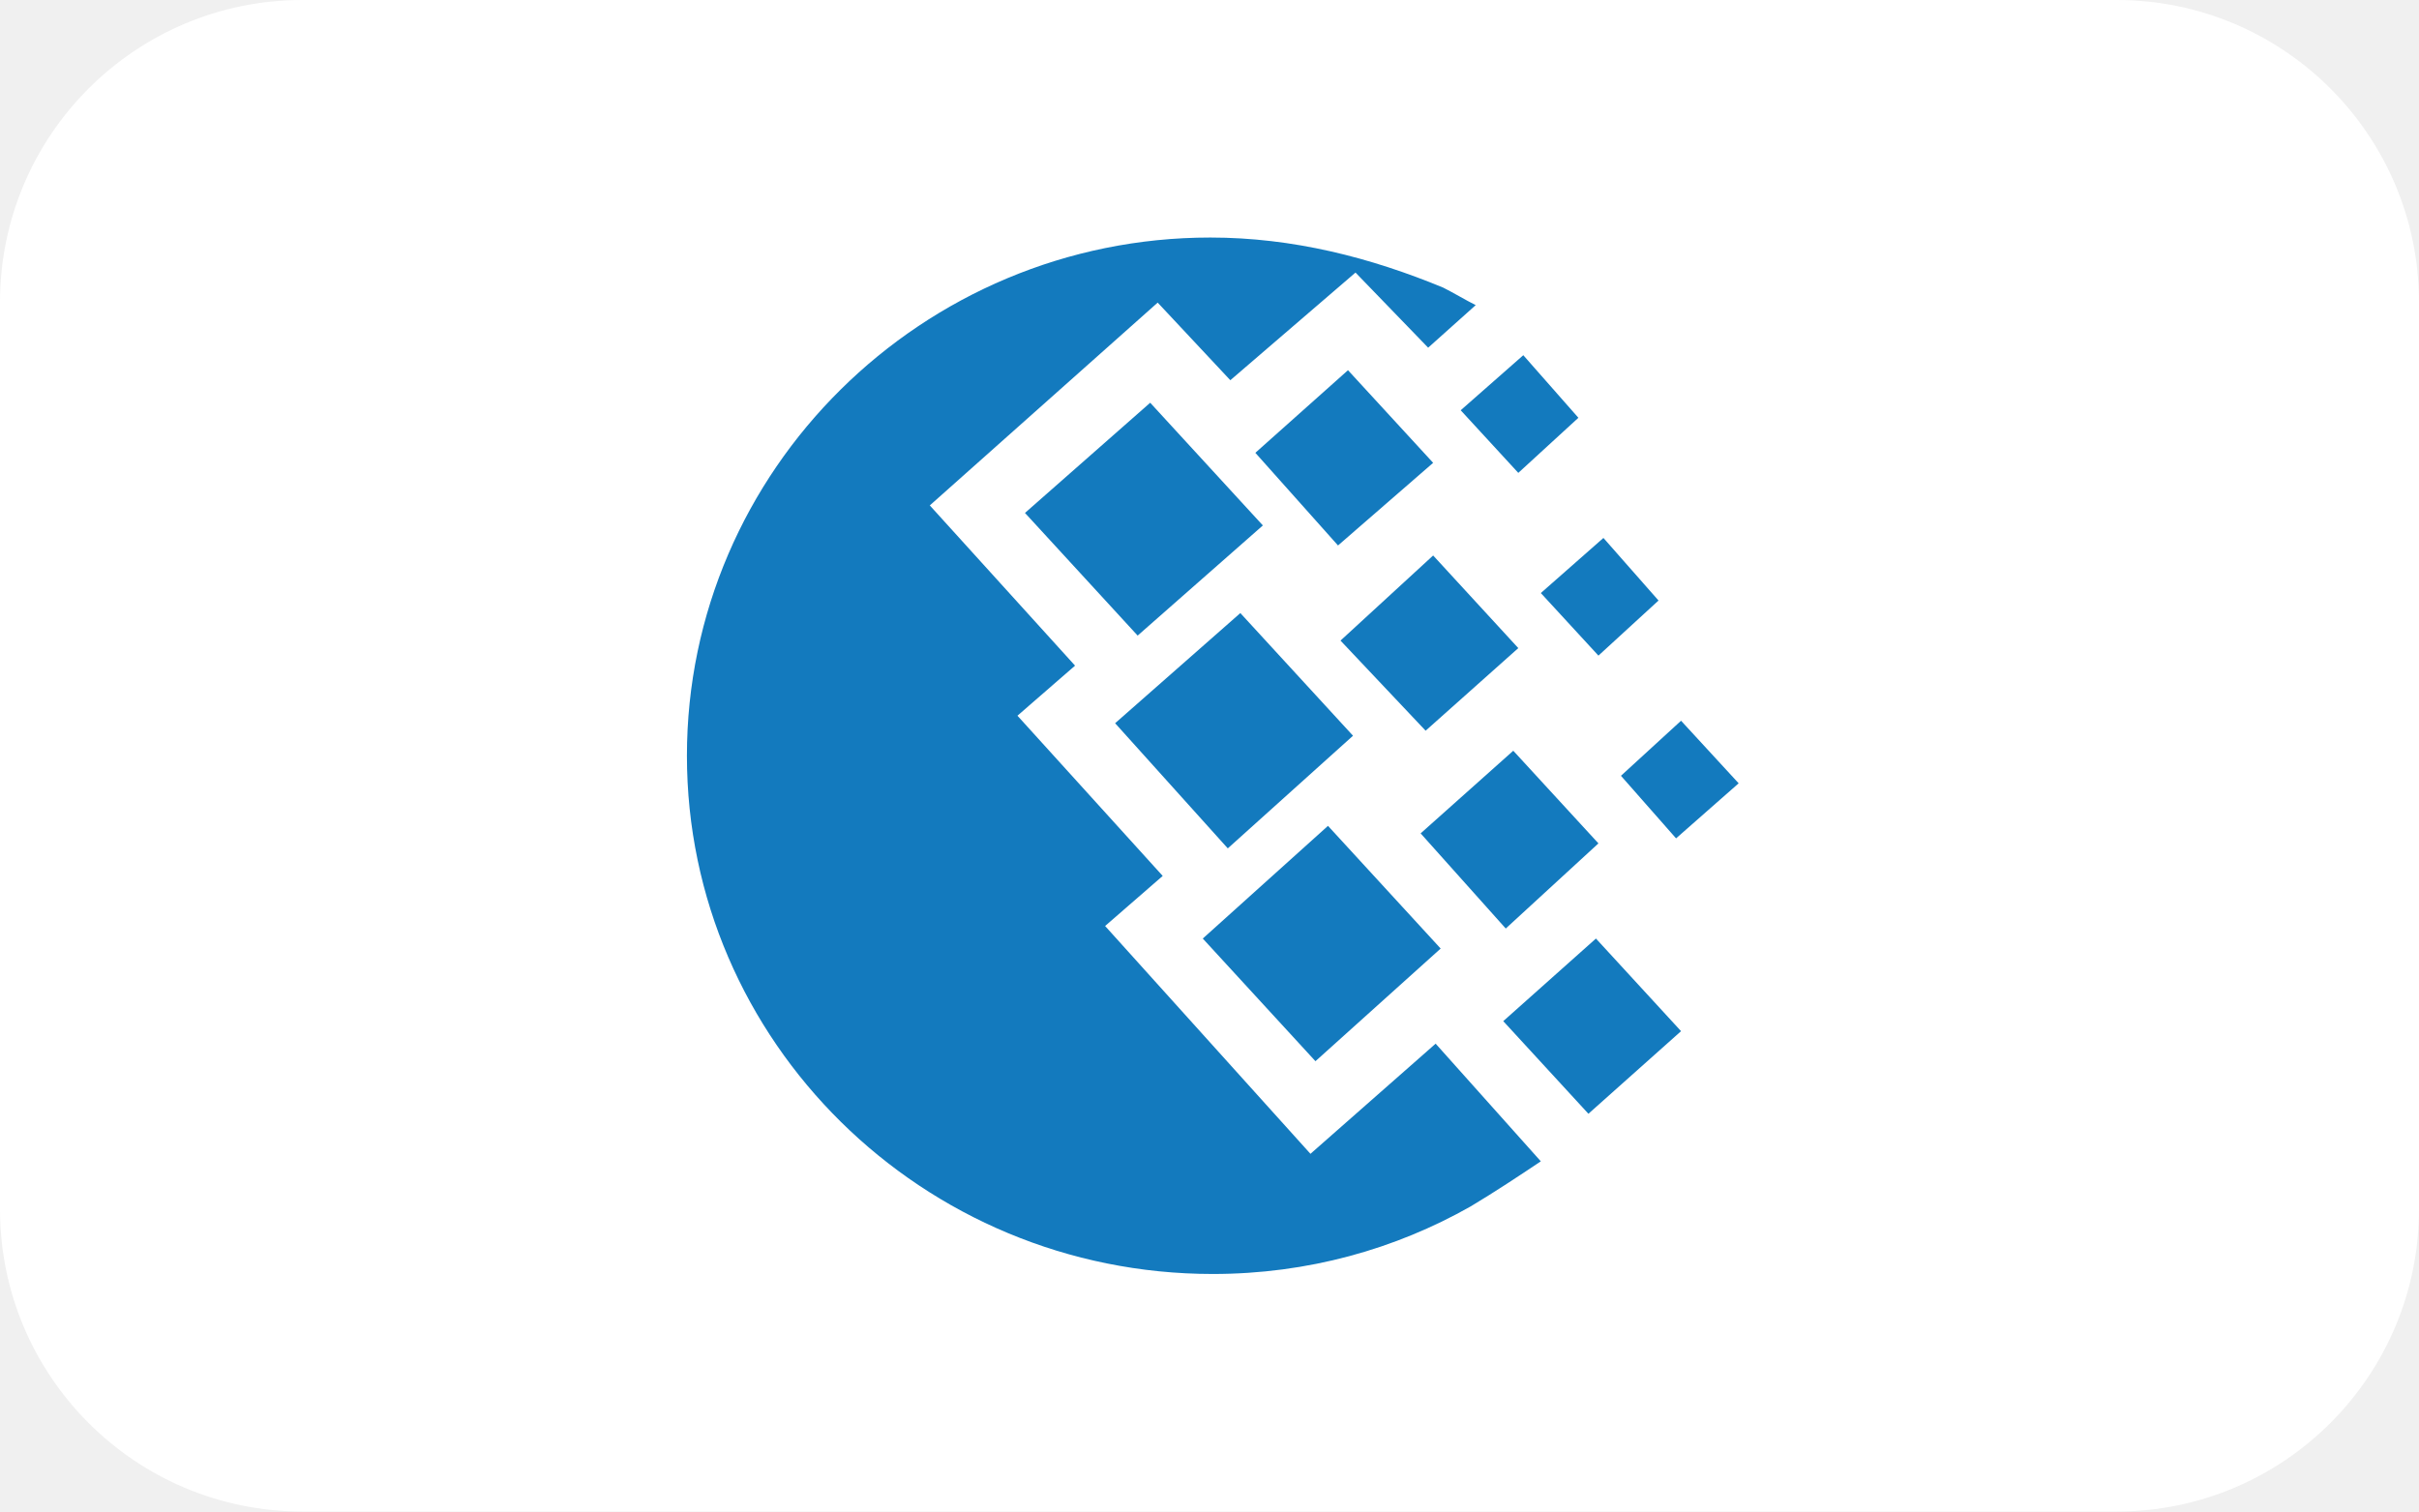
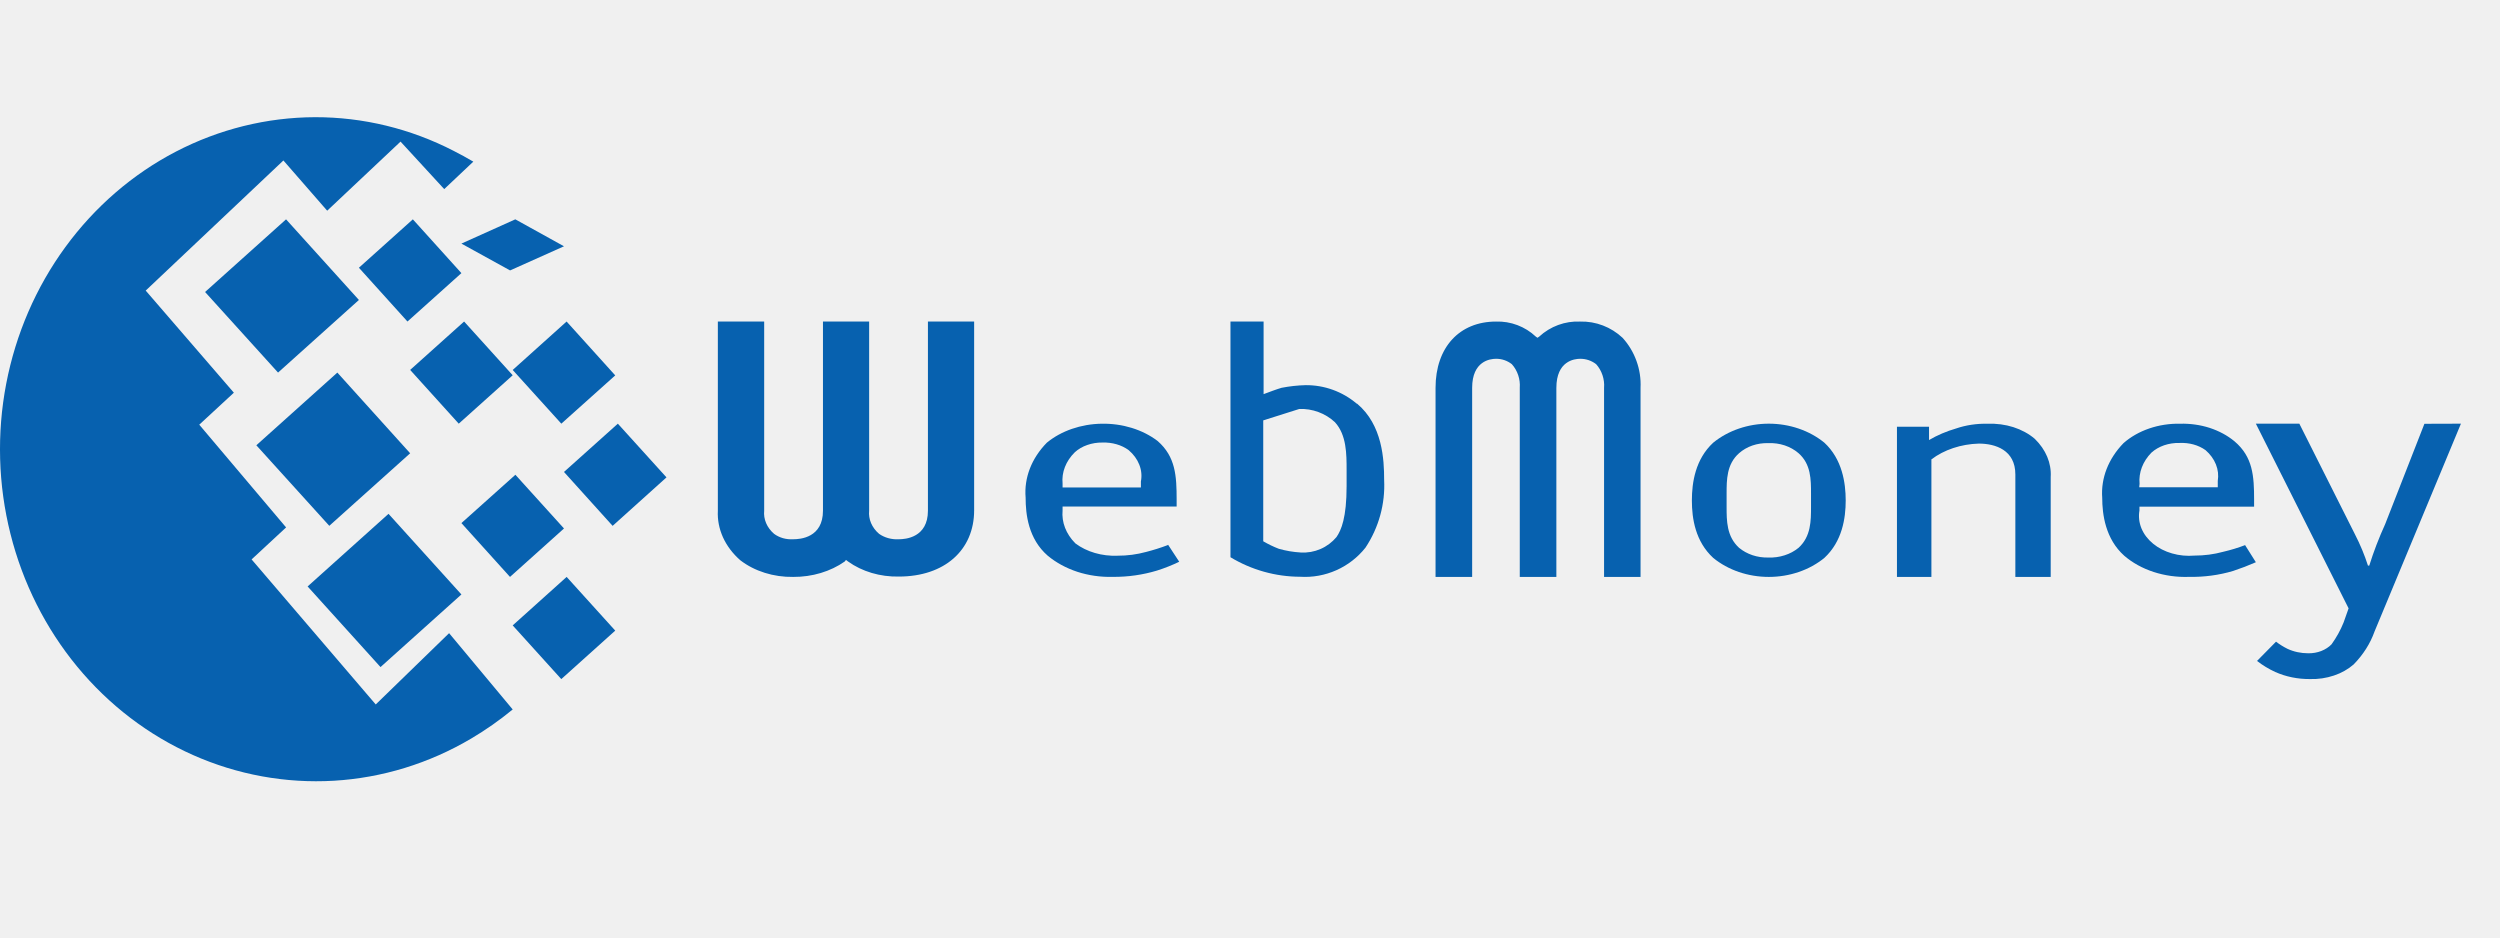
- <svg xmlns="http://www.w3.org/2000/svg" width="64" height="40" viewBox="0 0 64 40" fill="none">
-   <path d="M0 8C0 3.582 3.582 0 8 0H56C60.418 0 64 3.582 64 8V32C64 36.418 60.418 40 56 40H8C3.582 40 0 36.418 0 32V8Z" fill="white" />
-   <mask id="mask0" mask-type="alpha" maskUnits="userSpaceOnUse" x="8" y="4" width="48" height="32">
-     <rect x="8" y="4" width="48" height="32" fill="white" />
-   </mask>
-   <g mask="url(#mask0)">
-     <path d="M35.797 19.47L32.816 16.224L29.503 19.139L32.484 22.451L35.797 19.47Z" fill="#137ABE" />
-     <path d="M27.118 13.574L30.099 16.82L33.412 13.905L30.431 10.658L27.118 13.574Z" fill="#137ABE" />
-     <path d="M38.116 25.102L35.135 21.855L31.822 24.837L34.803 28.083L38.116 25.102Z" fill="#137ABE" />
-     <path d="M34.671 30.534L29.238 24.505L30.762 23.18L26.919 18.94L28.443 17.615L24.6 13.375L30.629 8.008L32.551 10.062L35.863 7.213L37.785 9.201L39.043 8.075C38.778 7.942 38.447 7.743 38.182 7.611C36.261 6.816 34.207 6.286 32.021 6.286C24.402 6.286 18.174 12.447 18.174 20C18.174 27.553 24.402 33.714 32.087 33.714C34.605 33.714 36.923 33.052 38.911 31.925C39.573 31.528 40.17 31.131 40.766 30.733L37.983 27.619L34.671 30.534Z" fill="#137ABE" />
-     <path d="M33.213 11.983L35.4 14.435L37.917 12.248L35.664 9.797L33.213 11.983Z" fill="#137ABE" />
-     <path d="M40.17 17.151L37.917 14.7L35.466 16.952L37.718 19.337L40.17 17.151Z" fill="#137ABE" />
-     <path d="M42.29 22.319L40.037 19.867L37.586 22.054L39.838 24.572L42.29 22.319Z" fill="#137ABE" />
-     <path d="M42.422 14.236L40.766 15.694L42.29 17.35L43.88 15.892L42.422 14.236Z" fill="#137ABE" />
-     <path d="M42.886 20.53L44.344 22.186L46 20.729L44.476 19.073L42.886 20.53Z" fill="#137ABE" />
-     <path d="M38.646 10.857L40.17 12.514L41.76 11.056L40.302 9.4L38.646 10.857Z" fill="#137ABE" />
-     <path d="M39.772 27.023L42.025 29.474L44.476 27.288L42.224 24.837L39.772 27.023Z" fill="#137ABE" />
-   </g>
+ <svg xmlns="http://www.w3.org/2000/svg" width="64" height="24" viewBox="0 0 64 24" fill="none">
+   <path fill-rule="evenodd" clip-rule="evenodd" d="M8.066 3C9.295 2.998 10.509 3.293 11.613 3.862C11.782 3.947 11.948 4.039 12.117 4.138L11.372 4.841L10.254 3.625L8.376 5.394L7.255 4.108L3.73 7.439L5.987 10.053L5.101 10.872L7.324 13.502L6.441 14.321L9.619 18.034L11.497 16.209L13.125 18.162C12.789 18.439 12.433 18.688 12.061 18.908C10.983 19.545 9.781 19.914 8.546 19.987C7.312 20.059 6.078 19.834 4.939 19.328C3.801 18.822 2.788 18.049 1.978 17.068C1.168 16.086 0.583 14.923 0.268 13.668C-0.048 12.412 -0.085 11.097 0.159 9.824C0.403 8.551 0.921 7.354 1.674 6.324C2.427 5.294 3.394 4.458 4.502 3.882C5.61 3.306 6.829 3.004 8.066 3Z" fill="#0761AF" />
+   <path fill-rule="evenodd" clip-rule="evenodd" d="M6.562 11.399L8.636 9.538L10.5 11.604L8.43 13.461L6.562 11.399Z" fill="#0761AF" />
+   <path fill-rule="evenodd" clip-rule="evenodd" d="M7.875 15.013L9.946 13.154L11.812 15.218L9.741 17.077L7.875 15.013Z" fill="#0761AF" />
+   <path fill-rule="evenodd" clip-rule="evenodd" d="M5.25 7.475L7.323 5.615L9.188 7.679L7.118 9.538L5.25 7.475Z" fill="#0761AF" />
+   <path fill-rule="evenodd" clip-rule="evenodd" d="M9.188 6.854L10.569 5.615L11.812 6.992L10.431 8.231L9.188 6.854Z" fill="#0761AF" />
+   <path fill-rule="evenodd" clip-rule="evenodd" d="M11.812 13.391L13.194 12.154L14.438 13.529L13.056 14.769L11.812 13.391Z" fill="#0761AF" />
+   <path fill-rule="evenodd" clip-rule="evenodd" d="M13.125 16.01L14.506 14.769L15.75 16.144L14.369 17.385L13.125 16.01Z" fill="#0761AF" />
+   <path fill-rule="evenodd" clip-rule="evenodd" d="M13.125 9.471L14.505 8.231L15.75 9.61L14.37 10.846L13.125 9.471Z" fill="#0761AF" />
+   <path fill-rule="evenodd" clip-rule="evenodd" d="M11.812 6.236L13.192 5.615L14.438 6.305L13.058 6.923L11.812 6.236Z" fill="#0761AF" />
+   <path fill-rule="evenodd" clip-rule="evenodd" d="M14.438 12.082L15.817 10.846L17.062 12.221L15.683 13.462L14.438 12.082Z" fill="#0761AF" />
+   <path fill-rule="evenodd" clip-rule="evenodd" d="M10.5 9.47L11.881 8.231L13.125 9.607L11.744 10.846L10.5 9.47Z" fill="#0761AF" />
+   <path fill-rule="evenodd" clip-rule="evenodd" d="M39.401 8.619L39.359 8.647L39.319 8.619C39.042 8.358 38.675 8.22 38.298 8.232C37.361 8.232 36.75 8.893 36.75 9.929V14.769H37.687V9.929C37.687 9.24 38.149 9.185 38.298 9.185C38.444 9.183 38.587 9.232 38.703 9.323C38.776 9.404 38.831 9.5 38.866 9.605C38.901 9.709 38.914 9.82 38.906 9.929V14.769H39.843V9.929C39.843 9.24 40.304 9.185 40.453 9.185C40.6 9.184 40.744 9.232 40.861 9.323C40.934 9.404 40.989 9.5 41.024 9.605C41.059 9.709 41.073 9.82 41.064 9.929V14.769H41.998V9.929C42.009 9.695 41.974 9.461 41.894 9.241C41.815 9.021 41.694 8.819 41.537 8.647C41.242 8.371 40.854 8.222 40.453 8.232C40.066 8.215 39.688 8.354 39.401 8.619Z" fill="#0761AF" />
+   <path fill-rule="evenodd" clip-rule="evenodd" d="M46.704 11.333C46.322 11.021 45.812 10.846 45.281 10.846C44.751 10.846 44.241 11.021 43.858 11.333C43.402 11.755 43.312 12.349 43.312 12.813C43.312 13.278 43.402 13.861 43.858 14.282C44.241 14.595 44.751 14.769 45.281 14.769C45.812 14.769 46.322 14.595 46.704 14.282C47.16 13.861 47.25 13.266 47.25 12.813C47.25 12.36 47.16 11.755 46.704 11.333ZM46.362 12.975C46.362 13.331 46.362 13.733 46.043 14.024C45.94 14.108 45.819 14.174 45.685 14.216C45.552 14.259 45.41 14.278 45.268 14.273C45.13 14.276 44.993 14.256 44.864 14.213C44.736 14.17 44.619 14.106 44.52 14.024C44.201 13.733 44.201 13.331 44.201 12.975V12.641C44.201 12.284 44.201 11.883 44.52 11.602C44.616 11.517 44.732 11.45 44.861 11.405C44.99 11.361 45.129 11.34 45.268 11.344C45.411 11.338 45.555 11.358 45.688 11.402C45.822 11.447 45.943 11.515 46.043 11.602C46.362 11.883 46.362 12.275 46.362 12.641V12.975Z" fill="#0761AF" />
+   <path fill-rule="evenodd" clip-rule="evenodd" d="M48.562 10.925H49.383V11.265C49.594 11.141 49.828 11.041 50.076 10.969C50.33 10.882 50.607 10.841 50.884 10.848C51.109 10.839 51.334 10.869 51.543 10.935C51.751 11.002 51.938 11.104 52.089 11.233C52.374 11.51 52.52 11.857 52.498 12.211V14.769H51.593V12.145C51.593 11.52 51.081 11.356 50.658 11.356C50.203 11.369 49.77 11.513 49.444 11.76V14.769H48.562V10.925Z" fill="#0761AF" />
+   <path fill-rule="evenodd" clip-rule="evenodd" d="M57.477 13.954C57.295 14.024 57.106 14.081 56.913 14.126C56.677 14.191 56.429 14.223 56.18 14.223C55.986 14.24 55.789 14.221 55.606 14.168C55.422 14.116 55.256 14.031 55.12 13.919C54.984 13.808 54.882 13.674 54.821 13.526C54.761 13.379 54.743 13.222 54.77 13.068V12.97H57.705V12.797C57.705 12.192 57.677 11.697 57.2 11.295C57.022 11.148 56.806 11.032 56.568 10.954C56.329 10.877 56.073 10.841 55.816 10.847C55.543 10.841 55.271 10.883 55.02 10.969C54.769 11.055 54.544 11.183 54.361 11.345C53.973 11.745 53.779 12.243 53.817 12.748C53.817 13.169 53.899 13.797 54.381 14.227C54.591 14.408 54.849 14.55 55.135 14.643C55.421 14.736 55.73 14.779 56.039 14.768C56.423 14.775 56.806 14.724 57.166 14.617C57.366 14.551 57.561 14.476 57.75 14.393L57.468 13.945L57.477 13.954ZM54.773 12.385C54.746 12.098 54.855 11.813 55.077 11.587C55.167 11.506 55.278 11.442 55.402 11.399C55.526 11.357 55.661 11.336 55.796 11.34C55.917 11.334 56.038 11.347 56.152 11.378C56.267 11.41 56.372 11.459 56.462 11.524C56.583 11.629 56.674 11.754 56.728 11.89C56.782 12.026 56.798 12.169 56.775 12.311V12.474H54.764L54.773 12.385Z" fill="#0761AF" />
+   <path fill-rule="evenodd" clip-rule="evenodd" d="M63 10.846L60.787 16.169C60.679 16.474 60.498 16.759 60.254 17.009C60.113 17.132 59.941 17.23 59.748 17.294C59.555 17.359 59.347 17.39 59.138 17.384C58.827 17.387 58.521 17.325 58.249 17.204C58.079 17.126 57.921 17.03 57.78 16.92L58.266 16.427C58.355 16.495 58.453 16.557 58.558 16.609C58.72 16.685 58.904 16.724 59.091 16.724C59.206 16.726 59.32 16.706 59.424 16.666C59.527 16.625 59.618 16.567 59.688 16.494C59.815 16.317 59.918 16.13 59.996 15.936L60.124 15.574L57.75 10.846H58.863L60.285 13.675C60.42 13.937 60.532 14.206 60.62 14.48H60.653C60.765 14.121 60.901 13.768 61.059 13.421L62.065 10.849L63 10.846Z" fill="#0761AF" />
+   <path fill-rule="evenodd" clip-rule="evenodd" d="M21.626 14.374L21.657 14.334L21.71 14.374C22.069 14.632 22.533 14.77 23.011 14.76C24.176 14.76 24.938 14.086 24.938 13.065V8.231H23.755V13.074C23.755 13.762 23.18 13.805 23.011 13.805C22.826 13.816 22.643 13.765 22.503 13.665C22.412 13.587 22.343 13.493 22.299 13.391C22.256 13.289 22.239 13.181 22.25 13.074V8.231H21.068V13.074C21.068 13.762 20.492 13.805 20.306 13.805C20.217 13.81 20.128 13.801 20.043 13.777C19.959 13.752 19.881 13.715 19.815 13.665C19.725 13.587 19.655 13.493 19.612 13.391C19.569 13.289 19.552 13.181 19.563 13.074V8.231H18.377V13.074C18.365 13.306 18.41 13.537 18.508 13.755C18.607 13.973 18.758 14.173 18.952 14.343C19.317 14.624 19.804 14.777 20.306 14.769C20.79 14.772 21.259 14.632 21.626 14.374Z" fill="#0761AF" />
+   <path fill-rule="evenodd" clip-rule="evenodd" d="M29.89 13.956C29.713 14.023 29.53 14.081 29.343 14.129C29.106 14.194 28.858 14.227 28.607 14.226C28.41 14.234 28.213 14.21 28.028 14.156C27.843 14.102 27.674 14.019 27.53 13.911C27.291 13.672 27.174 13.371 27.202 13.067V12.968H30.122V12.795C30.122 12.187 30.097 11.69 29.632 11.287C29.248 10.996 28.735 10.838 28.204 10.847C27.674 10.855 27.169 11.029 26.8 11.332C26.407 11.732 26.213 12.234 26.256 12.741C26.256 13.164 26.324 13.794 26.822 14.226C27.036 14.404 27.295 14.545 27.582 14.639C27.869 14.732 28.178 14.776 28.488 14.768C28.875 14.771 29.259 14.716 29.621 14.606C29.817 14.544 30.007 14.468 30.188 14.381L29.904 13.947L29.89 13.956ZM27.202 12.38C27.174 12.091 27.286 11.803 27.516 11.577C27.604 11.497 27.713 11.433 27.836 11.391C27.958 11.348 28.091 11.327 28.224 11.329C28.346 11.325 28.468 11.34 28.583 11.373C28.698 11.406 28.803 11.457 28.893 11.523C29.018 11.629 29.112 11.757 29.166 11.896C29.221 12.035 29.235 12.182 29.207 12.326V12.479H27.202V12.38Z" fill="#0761AF" />
+   <path fill-rule="evenodd" clip-rule="evenodd" d="M34.73 10.332C34.366 10.024 33.903 9.856 33.425 9.86C33.219 9.865 33.014 9.888 32.811 9.927C32.676 9.966 32.498 10.034 32.348 10.09V8.231H31.5V14.265C32.038 14.59 32.654 14.763 33.283 14.765C33.602 14.785 33.92 14.727 34.212 14.597C34.503 14.467 34.758 14.27 34.956 14.02C35.297 13.507 35.465 12.899 35.434 12.284C35.434 11.77 35.394 10.878 34.739 10.332H34.73ZM33.261 10.47C33.428 10.463 33.594 10.49 33.751 10.548C33.908 10.606 34.051 10.694 34.173 10.807C34.473 11.134 34.473 11.62 34.473 12.043V12.447C34.473 13.249 34.337 13.573 34.213 13.75C34.102 13.882 33.962 13.987 33.804 14.055C33.645 14.124 33.473 14.154 33.3 14.144C33.109 14.133 32.919 14.101 32.735 14.048C32.598 13.995 32.466 13.931 32.339 13.857V10.762" fill="#0761AF" />
</svg>
